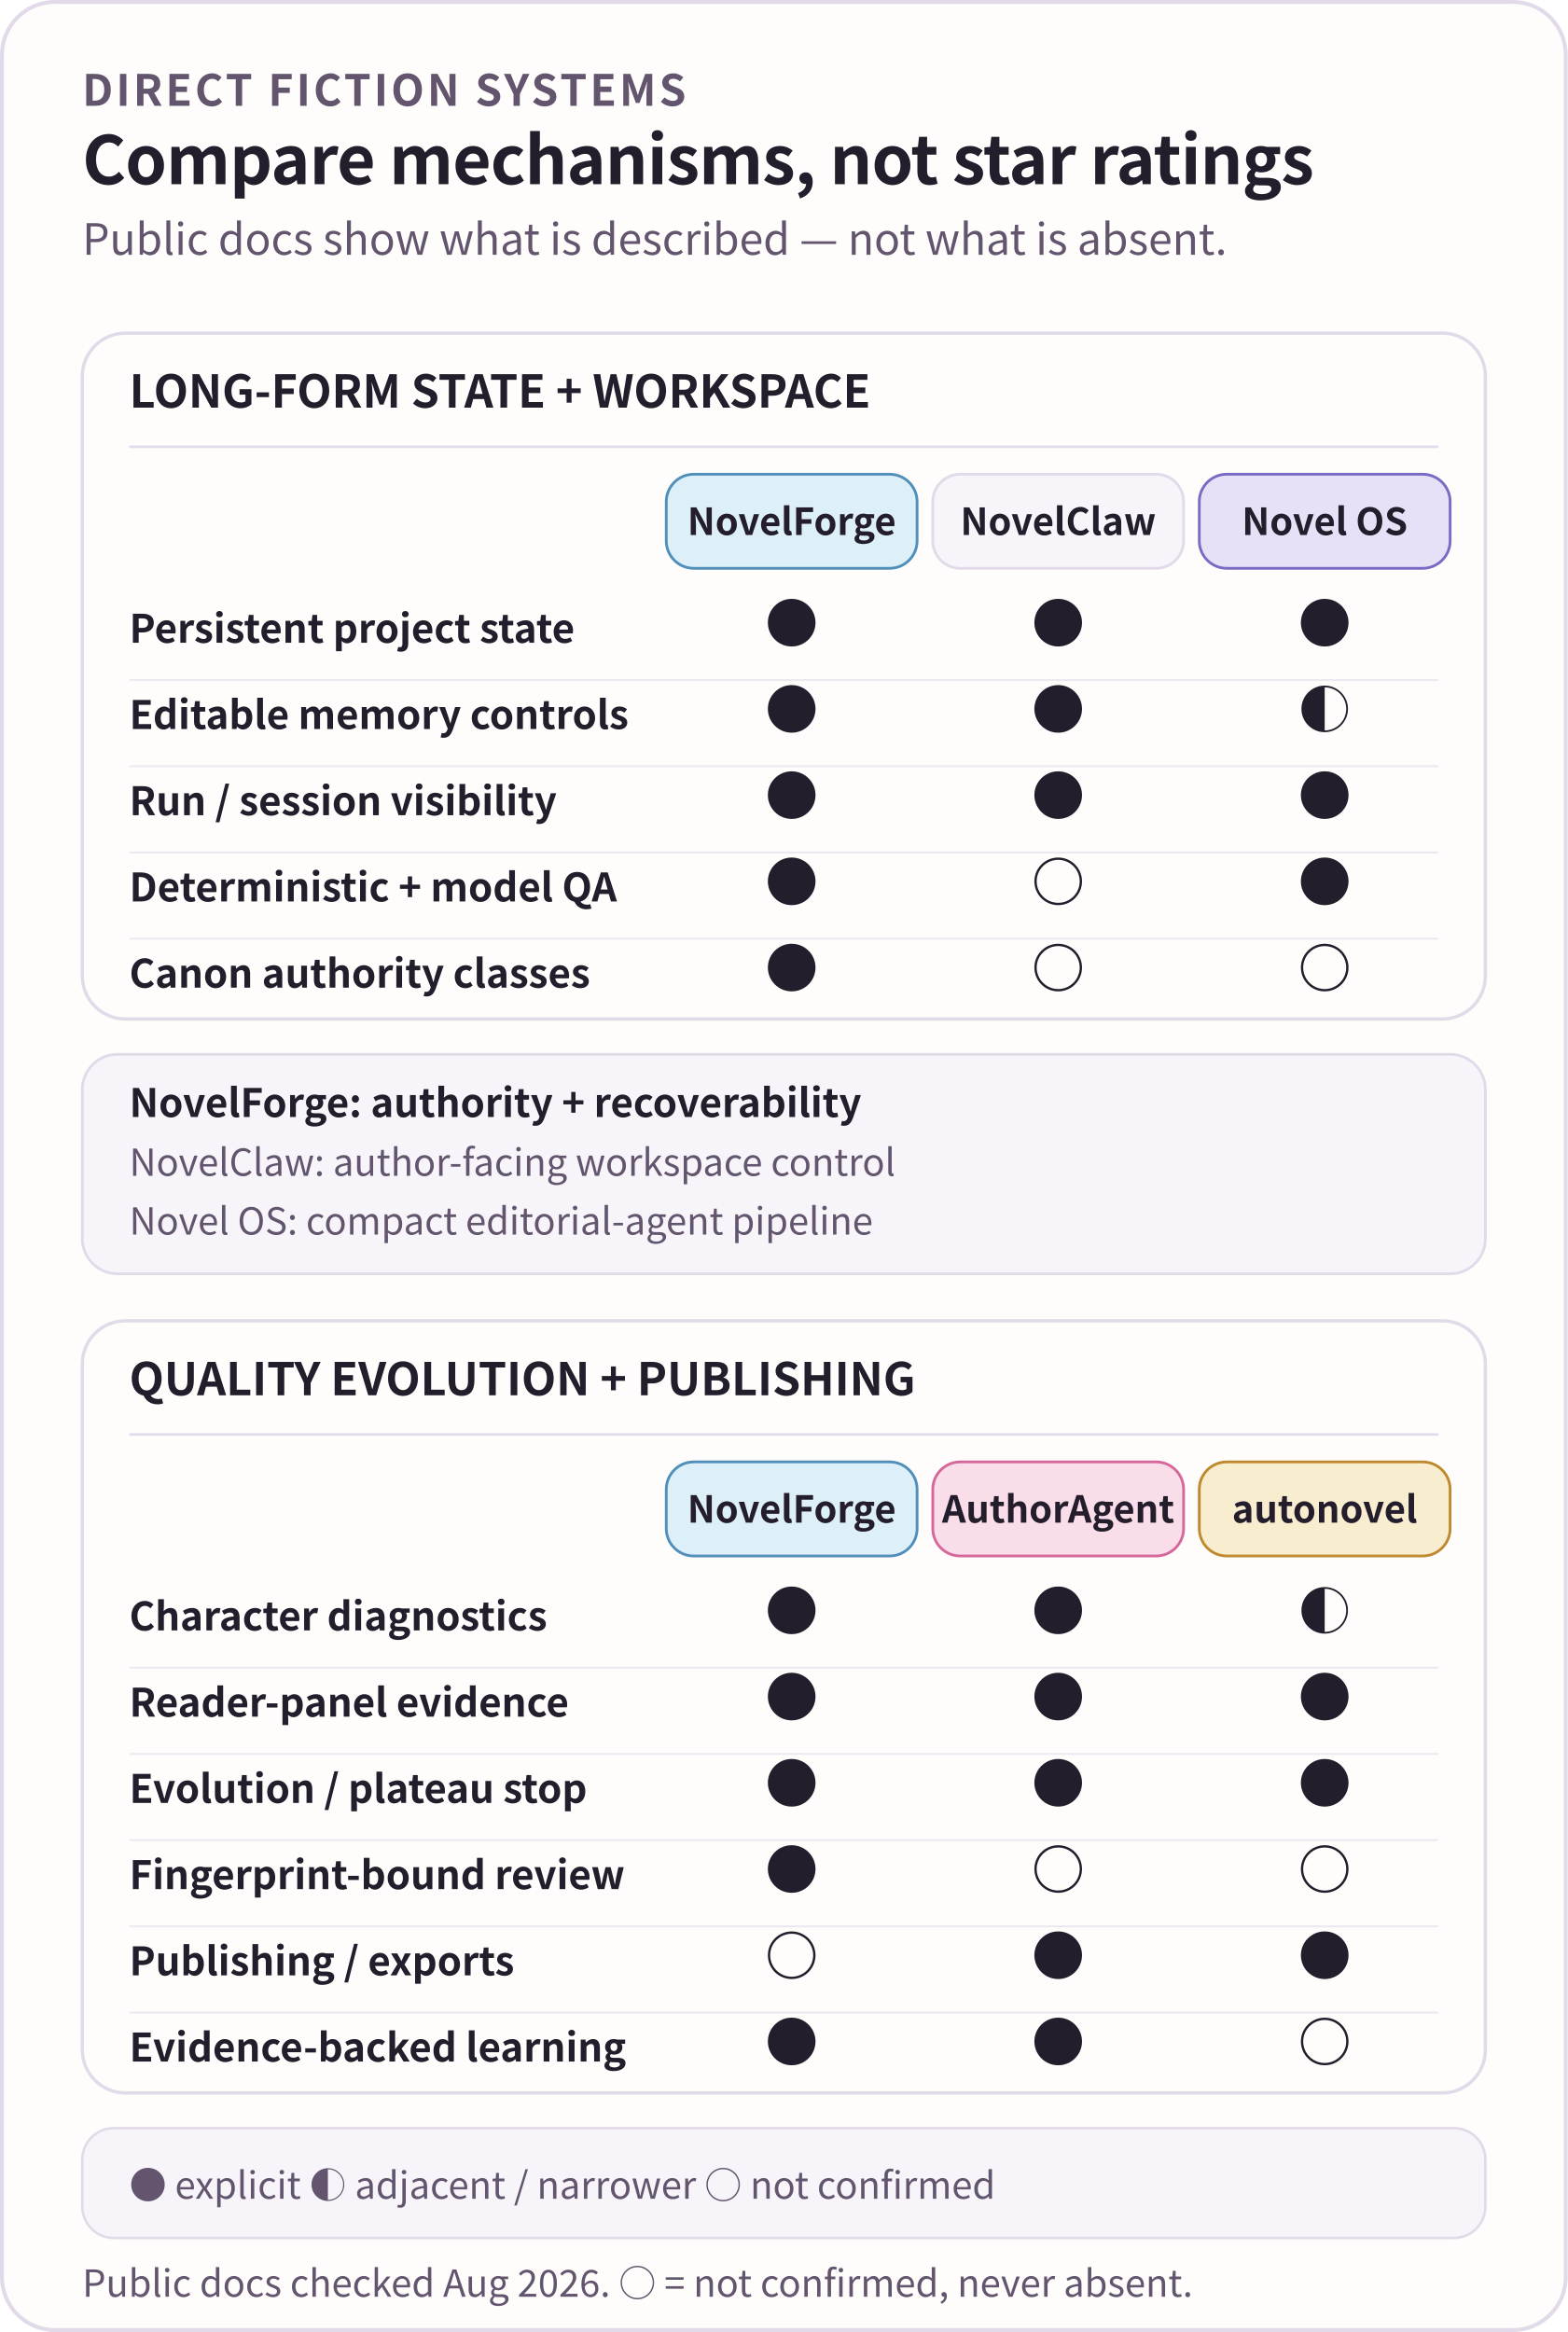
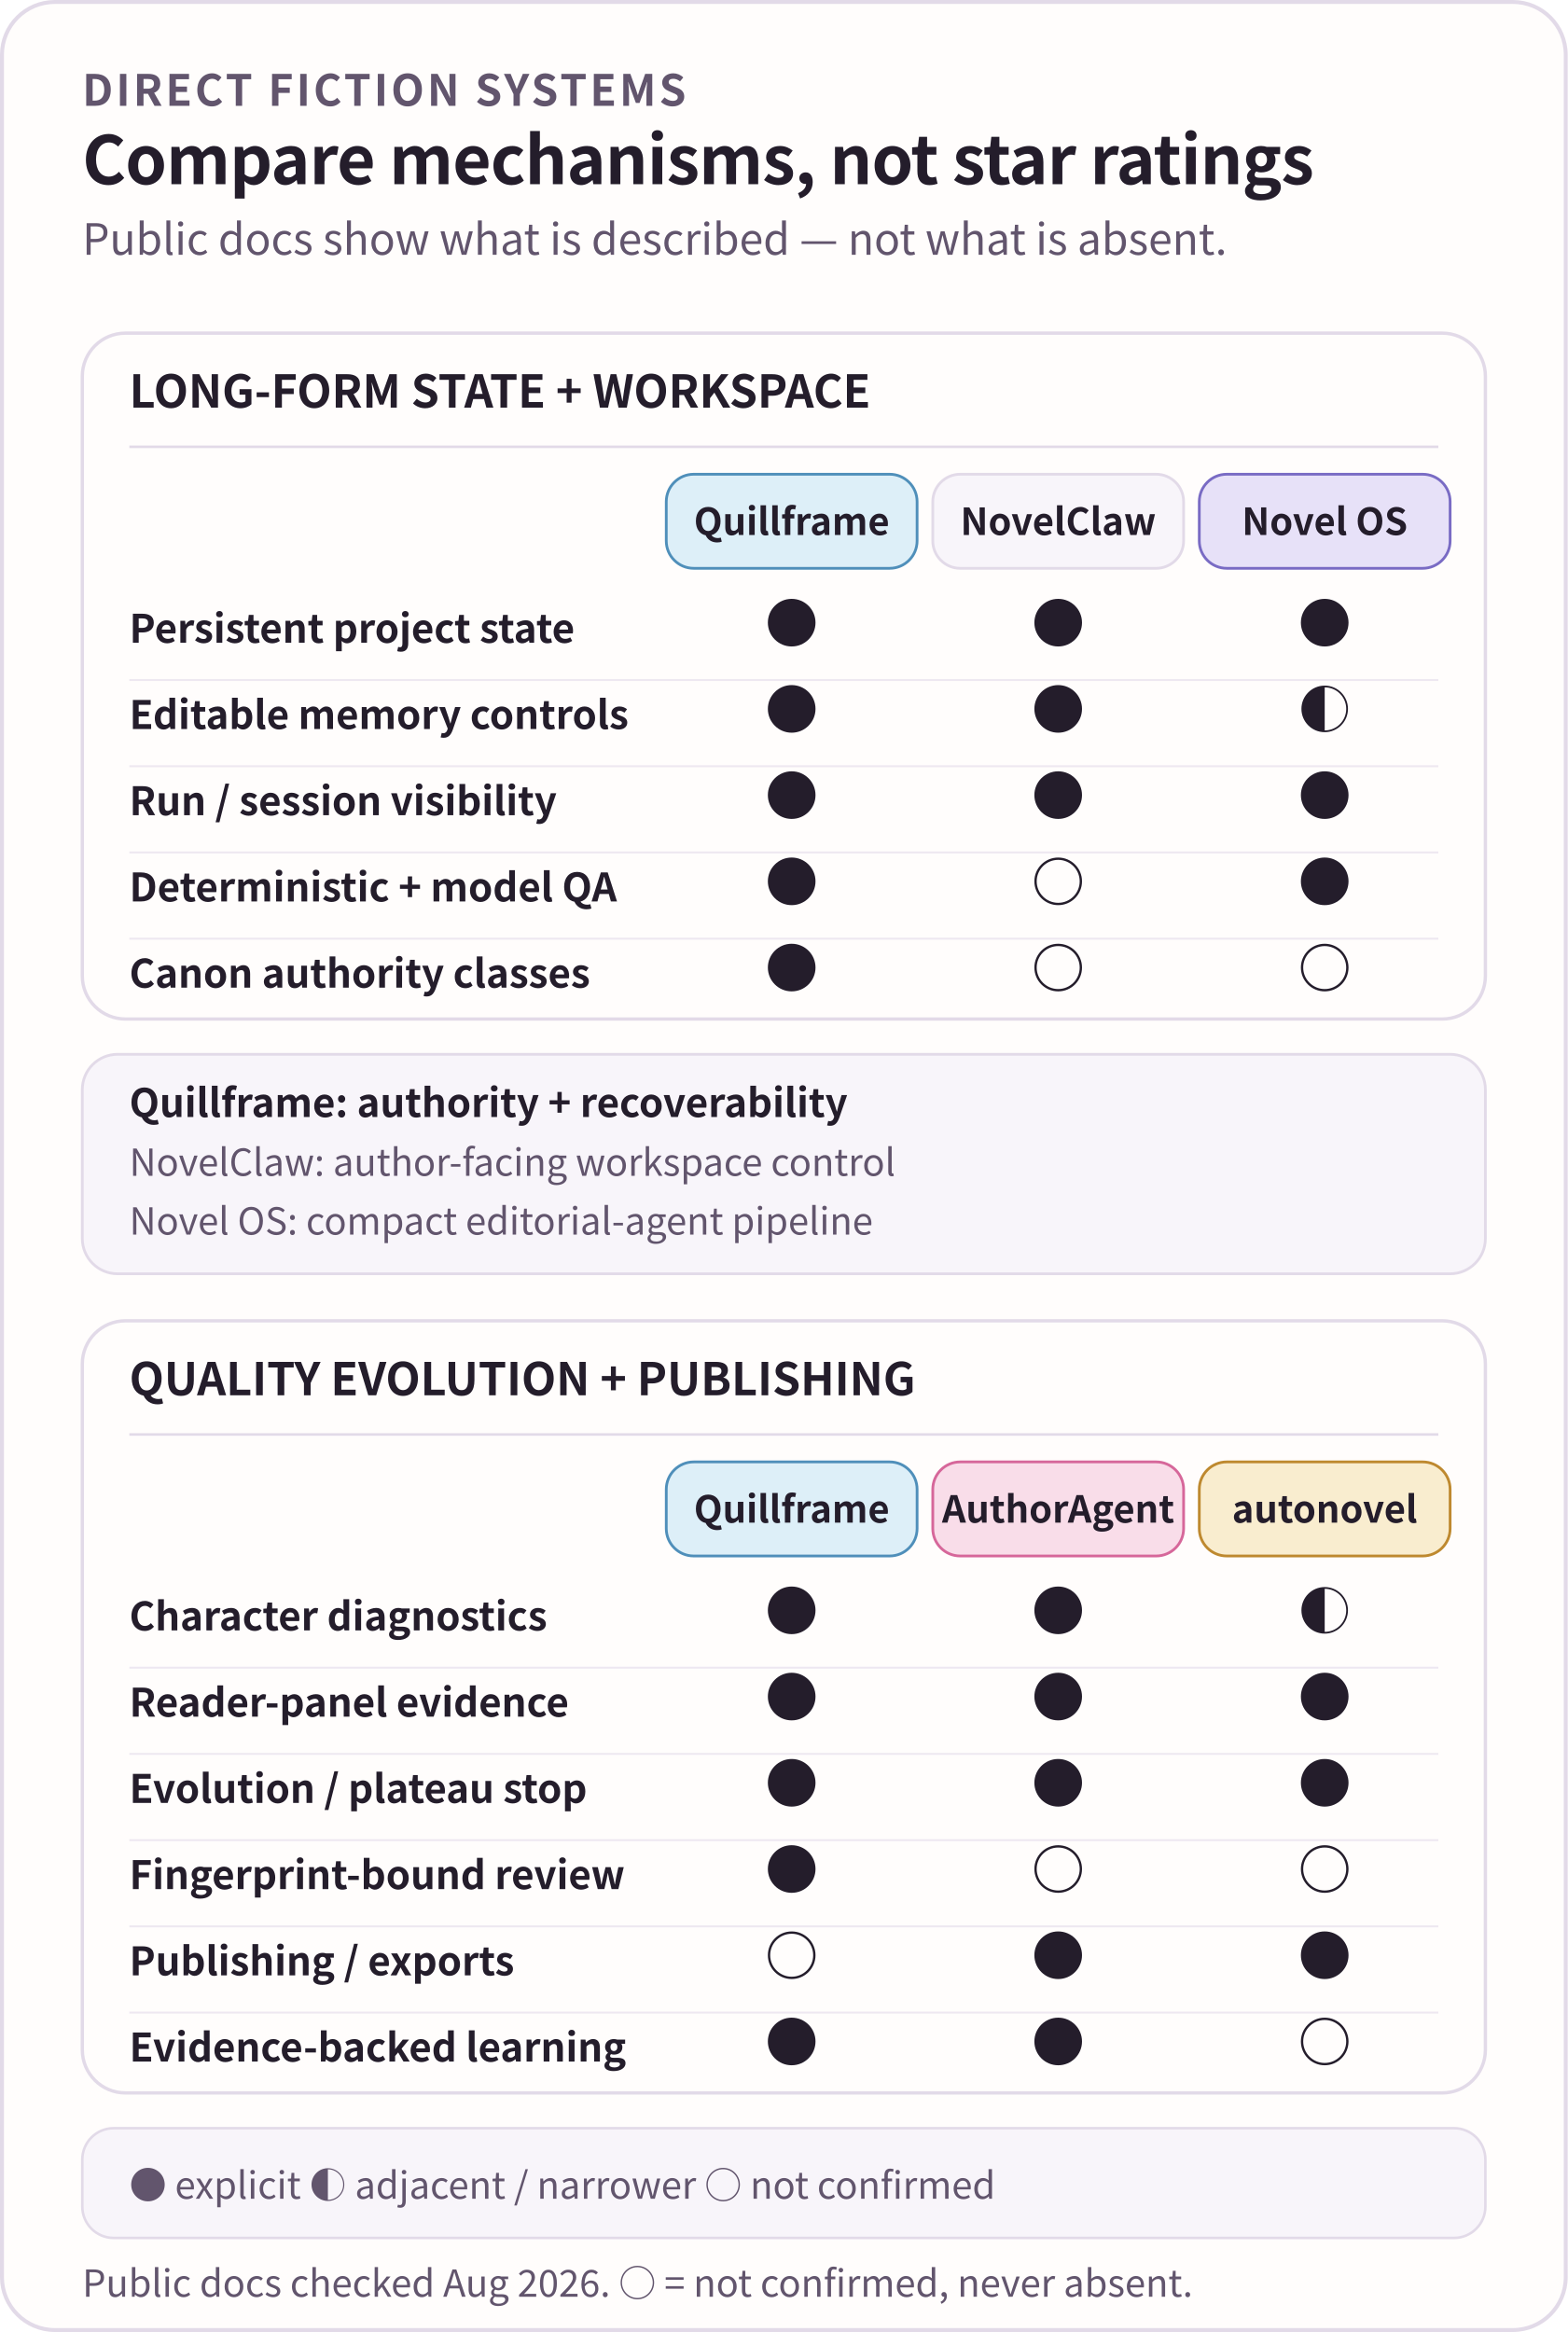
<svg xmlns="http://www.w3.org/2000/svg" viewBox="0 0 800 1190" role="img" data-doc-tier="A">
  <style>text{font-family:"Noto Sans CJK SC","Noto Sans",-apple-system,BlinkMacSystemFont,"Segoe UI",Arial,sans-serif;fill:#241D2B}.eyebrow{font-size:22px;font-weight:800;letter-spacing:1.5px;fill:#62556D}.title{font-size:34px;font-weight:850;letter-spacing:-.4px}.subtitle{font-size:22px;font-weight:500;fill:#62556D}.panel{font-size:23px;font-weight:850}.prod{font-size:19px;font-weight:850}.row{font-size:20px;font-weight:650}.note{font-size:19px;font-weight:500;fill:#62556D}.symbol{font-size:27px;font-weight:900}.position{font-size:20px;font-weight:750}</style>
  <rect width="800" height="1190" rx="28" fill="#FFFDFC" />
  <rect x="1" y="1" width="798" height="1188" rx="27" fill="none" stroke="#E2DAE8" stroke-width="2" />
  <text x="42" y="54" class="eyebrow" text-anchor="start">DIRECT FICTION SYSTEMS</text>
  <text x="42" y="94" class="title" text-anchor="start" data-max-width="720">Compare mechanisms, not star ratings</text>
  <text x="42" y="130" class="subtitle" text-anchor="start" data-max-width="720">Public docs show what is described — not what is absent.</text>
  <rect x="42" y="170" width="716" height="350" rx="22" fill="#FFFDFC" stroke="#E2DAE8" stroke-width="1.7" />
  <text x="66" y="208" class="panel" text-anchor="start" data-max-width="650">LONG-FORM STATE + WORKSPACE</text>
  <line x1="66" y1="228" x2="734" y2="228" stroke="#E2DAE8" stroke-width="1.3" />
  <rect x="340" y="242" width="128" height="48" rx="14" fill="#DDEFF8" stroke="#4F8FBA" stroke-width="1.4" />
-   <text x="404" y="273" class="prod" text-anchor="middle" data-max-width="120">NovelForge</text>
+   <text x="404" y="273" class="prod" text-anchor="middle" data-max-width="120">Quillframe</text>
  <rect x="476" y="242" width="128" height="48" rx="14" fill="#F8F5FA" stroke="#E2DAE8" stroke-width="1.4" />
  <text x="540" y="273" class="prod" text-anchor="middle" data-max-width="120">NovelClaw</text>
  <rect x="612" y="242" width="128" height="48" rx="14" fill="#E7E1F8" stroke="#796BC4" stroke-width="1.4" />
  <text x="676" y="273" class="prod" text-anchor="middle" data-max-width="120">Novel OS</text>
  <text x="66" y="328" class="row" text-anchor="start" data-max-width="255">Persistent project state</text>
  <text x="404" y="328" class="symbol" text-anchor="middle">●</text>
  <text x="540" y="328" class="symbol" text-anchor="middle">●</text>
  <text x="676" y="328" class="symbol" text-anchor="middle">●</text>
  <line x1="66" y1="347" x2="734" y2="347" stroke="#EEE8F1" stroke-width="1" />
  <text x="66" y="372" class="row" text-anchor="start" data-max-width="255">Editable memory controls</text>
  <text x="404" y="372" class="symbol" text-anchor="middle">●</text>
  <text x="540" y="372" class="symbol" text-anchor="middle">●</text>
  <text x="676" y="372" class="symbol" text-anchor="middle">◐</text>
  <line x1="66" y1="391" x2="734" y2="391" stroke="#EEE8F1" stroke-width="1" />
  <text x="66" y="416" class="row" text-anchor="start" data-max-width="255">Run / session visibility</text>
  <text x="404" y="416" class="symbol" text-anchor="middle">●</text>
  <text x="540" y="416" class="symbol" text-anchor="middle">●</text>
  <text x="676" y="416" class="symbol" text-anchor="middle">●</text>
  <line x1="66" y1="435" x2="734" y2="435" stroke="#EEE8F1" stroke-width="1" />
  <text x="66" y="460" class="row" text-anchor="start" data-max-width="255">Deterministic + model QA</text>
  <text x="404" y="460" class="symbol" text-anchor="middle">●</text>
  <text x="540" y="460" class="symbol" text-anchor="middle">○</text>
  <text x="676" y="460" class="symbol" text-anchor="middle">●</text>
  <line x1="66" y1="479" x2="734" y2="479" stroke="#EEE8F1" stroke-width="1" />
  <text x="66" y="504" class="row" text-anchor="start" data-max-width="255">Canon authority classes</text>
  <text x="404" y="504" class="symbol" text-anchor="middle">●</text>
  <text x="540" y="504" class="symbol" text-anchor="middle">○</text>
  <text x="676" y="504" class="symbol" text-anchor="middle">○</text>
  <rect x="42" y="538" width="716" height="112" rx="18" fill="#F8F5FA" stroke="#E2DAE8" stroke-width="1.4" />
-   <text x="66" y="570" class="position" text-anchor="start" data-max-width="650">NovelForge: authority + recoverability</text>
+   <text x="66" y="570" class="position" text-anchor="start" data-max-width="650">Quillframe: authority + recoverability</text>
  <text x="66" y="600" class="note" text-anchor="start" data-max-width="650">NovelClaw: author-facing workspace control</text>
  <text x="66" y="630" class="note" text-anchor="start" data-max-width="650">Novel OS: compact editorial-agent pipeline</text>
  <rect x="42" y="674" width="716" height="394" rx="22" fill="#FFFDFC" stroke="#E2DAE8" stroke-width="1.7" />
  <text x="66" y="712" class="panel" text-anchor="start" data-max-width="650">QUALITY EVOLUTION + PUBLISHING</text>
  <line x1="66" y1="732" x2="734" y2="732" stroke="#E2DAE8" stroke-width="1.3" />
  <rect x="340" y="746" width="128" height="48" rx="14" fill="#DDEFF8" stroke="#4F8FBA" stroke-width="1.4" />
-   <text x="404" y="777" class="prod" text-anchor="middle" data-max-width="120">NovelForge</text>
+   <text x="404" y="777" class="prod" text-anchor="middle" data-max-width="120">Quillframe</text>
  <rect x="476" y="746" width="128" height="48" rx="14" fill="#F9DDE9" stroke="#D6679A" stroke-width="1.4" />
  <text x="540" y="777" class="prod" text-anchor="middle" data-max-width="120">AuthorAgent</text>
  <rect x="612" y="746" width="128" height="48" rx="14" fill="#F9EDCF" stroke="#BE892F" stroke-width="1.4" />
  <text x="676" y="777" class="prod" text-anchor="middle" data-max-width="120">autonovel</text>
  <text x="66" y="832" class="row" text-anchor="start" data-max-width="255">Character diagnostics</text>
  <text x="404" y="832" class="symbol" text-anchor="middle">●</text>
  <text x="540" y="832" class="symbol" text-anchor="middle">●</text>
  <text x="676" y="832" class="symbol" text-anchor="middle">◐</text>
  <line x1="66" y1="851" x2="734" y2="851" stroke="#EEE8F1" stroke-width="1" />
  <text x="66" y="876" class="row" text-anchor="start" data-max-width="255">Reader-panel evidence</text>
  <text x="404" y="876" class="symbol" text-anchor="middle">●</text>
  <text x="540" y="876" class="symbol" text-anchor="middle">●</text>
  <text x="676" y="876" class="symbol" text-anchor="middle">●</text>
  <line x1="66" y1="895" x2="734" y2="895" stroke="#EEE8F1" stroke-width="1" />
  <text x="66" y="920" class="row" text-anchor="start" data-max-width="255">Evolution / plateau stop</text>
  <text x="404" y="920" class="symbol" text-anchor="middle">●</text>
  <text x="540" y="920" class="symbol" text-anchor="middle">●</text>
  <text x="676" y="920" class="symbol" text-anchor="middle">●</text>
  <line x1="66" y1="939" x2="734" y2="939" stroke="#EEE8F1" stroke-width="1" />
  <text x="66" y="964" class="row" text-anchor="start" data-max-width="255">Fingerprint-bound review</text>
  <text x="404" y="964" class="symbol" text-anchor="middle">●</text>
  <text x="540" y="964" class="symbol" text-anchor="middle">○</text>
  <text x="676" y="964" class="symbol" text-anchor="middle">○</text>
  <line x1="66" y1="983" x2="734" y2="983" stroke="#EEE8F1" stroke-width="1" />
  <text x="66" y="1008" class="row" text-anchor="start" data-max-width="255">Publishing / exports</text>
  <text x="404" y="1008" class="symbol" text-anchor="middle">○</text>
  <text x="540" y="1008" class="symbol" text-anchor="middle">●</text>
  <text x="676" y="1008" class="symbol" text-anchor="middle">●</text>
  <line x1="66" y1="1027" x2="734" y2="1027" stroke="#EEE8F1" stroke-width="1" />
  <text x="66" y="1052" class="row" text-anchor="start" data-max-width="255">Evidence-backed learning</text>
  <text x="404" y="1052" class="symbol" text-anchor="middle">●</text>
  <text x="540" y="1052" class="symbol" text-anchor="middle">●</text>
  <text x="676" y="1052" class="symbol" text-anchor="middle">○</text>
  <rect x="42" y="1086" width="716" height="56" rx="16" fill="#F8F5FA" stroke="#E2DAE8" stroke-width="1.3" />
  <text x="66" y="1122" class="note" text-anchor="start" data-max-width="670">● explicit   ◐ adjacent / narrower   ○ not confirmed</text>
  <text x="42" y="1172" class="note" text-anchor="start" data-max-width="720">Public docs checked Aug 2026. ○ = not confirmed, never absent.</text>
</svg>
